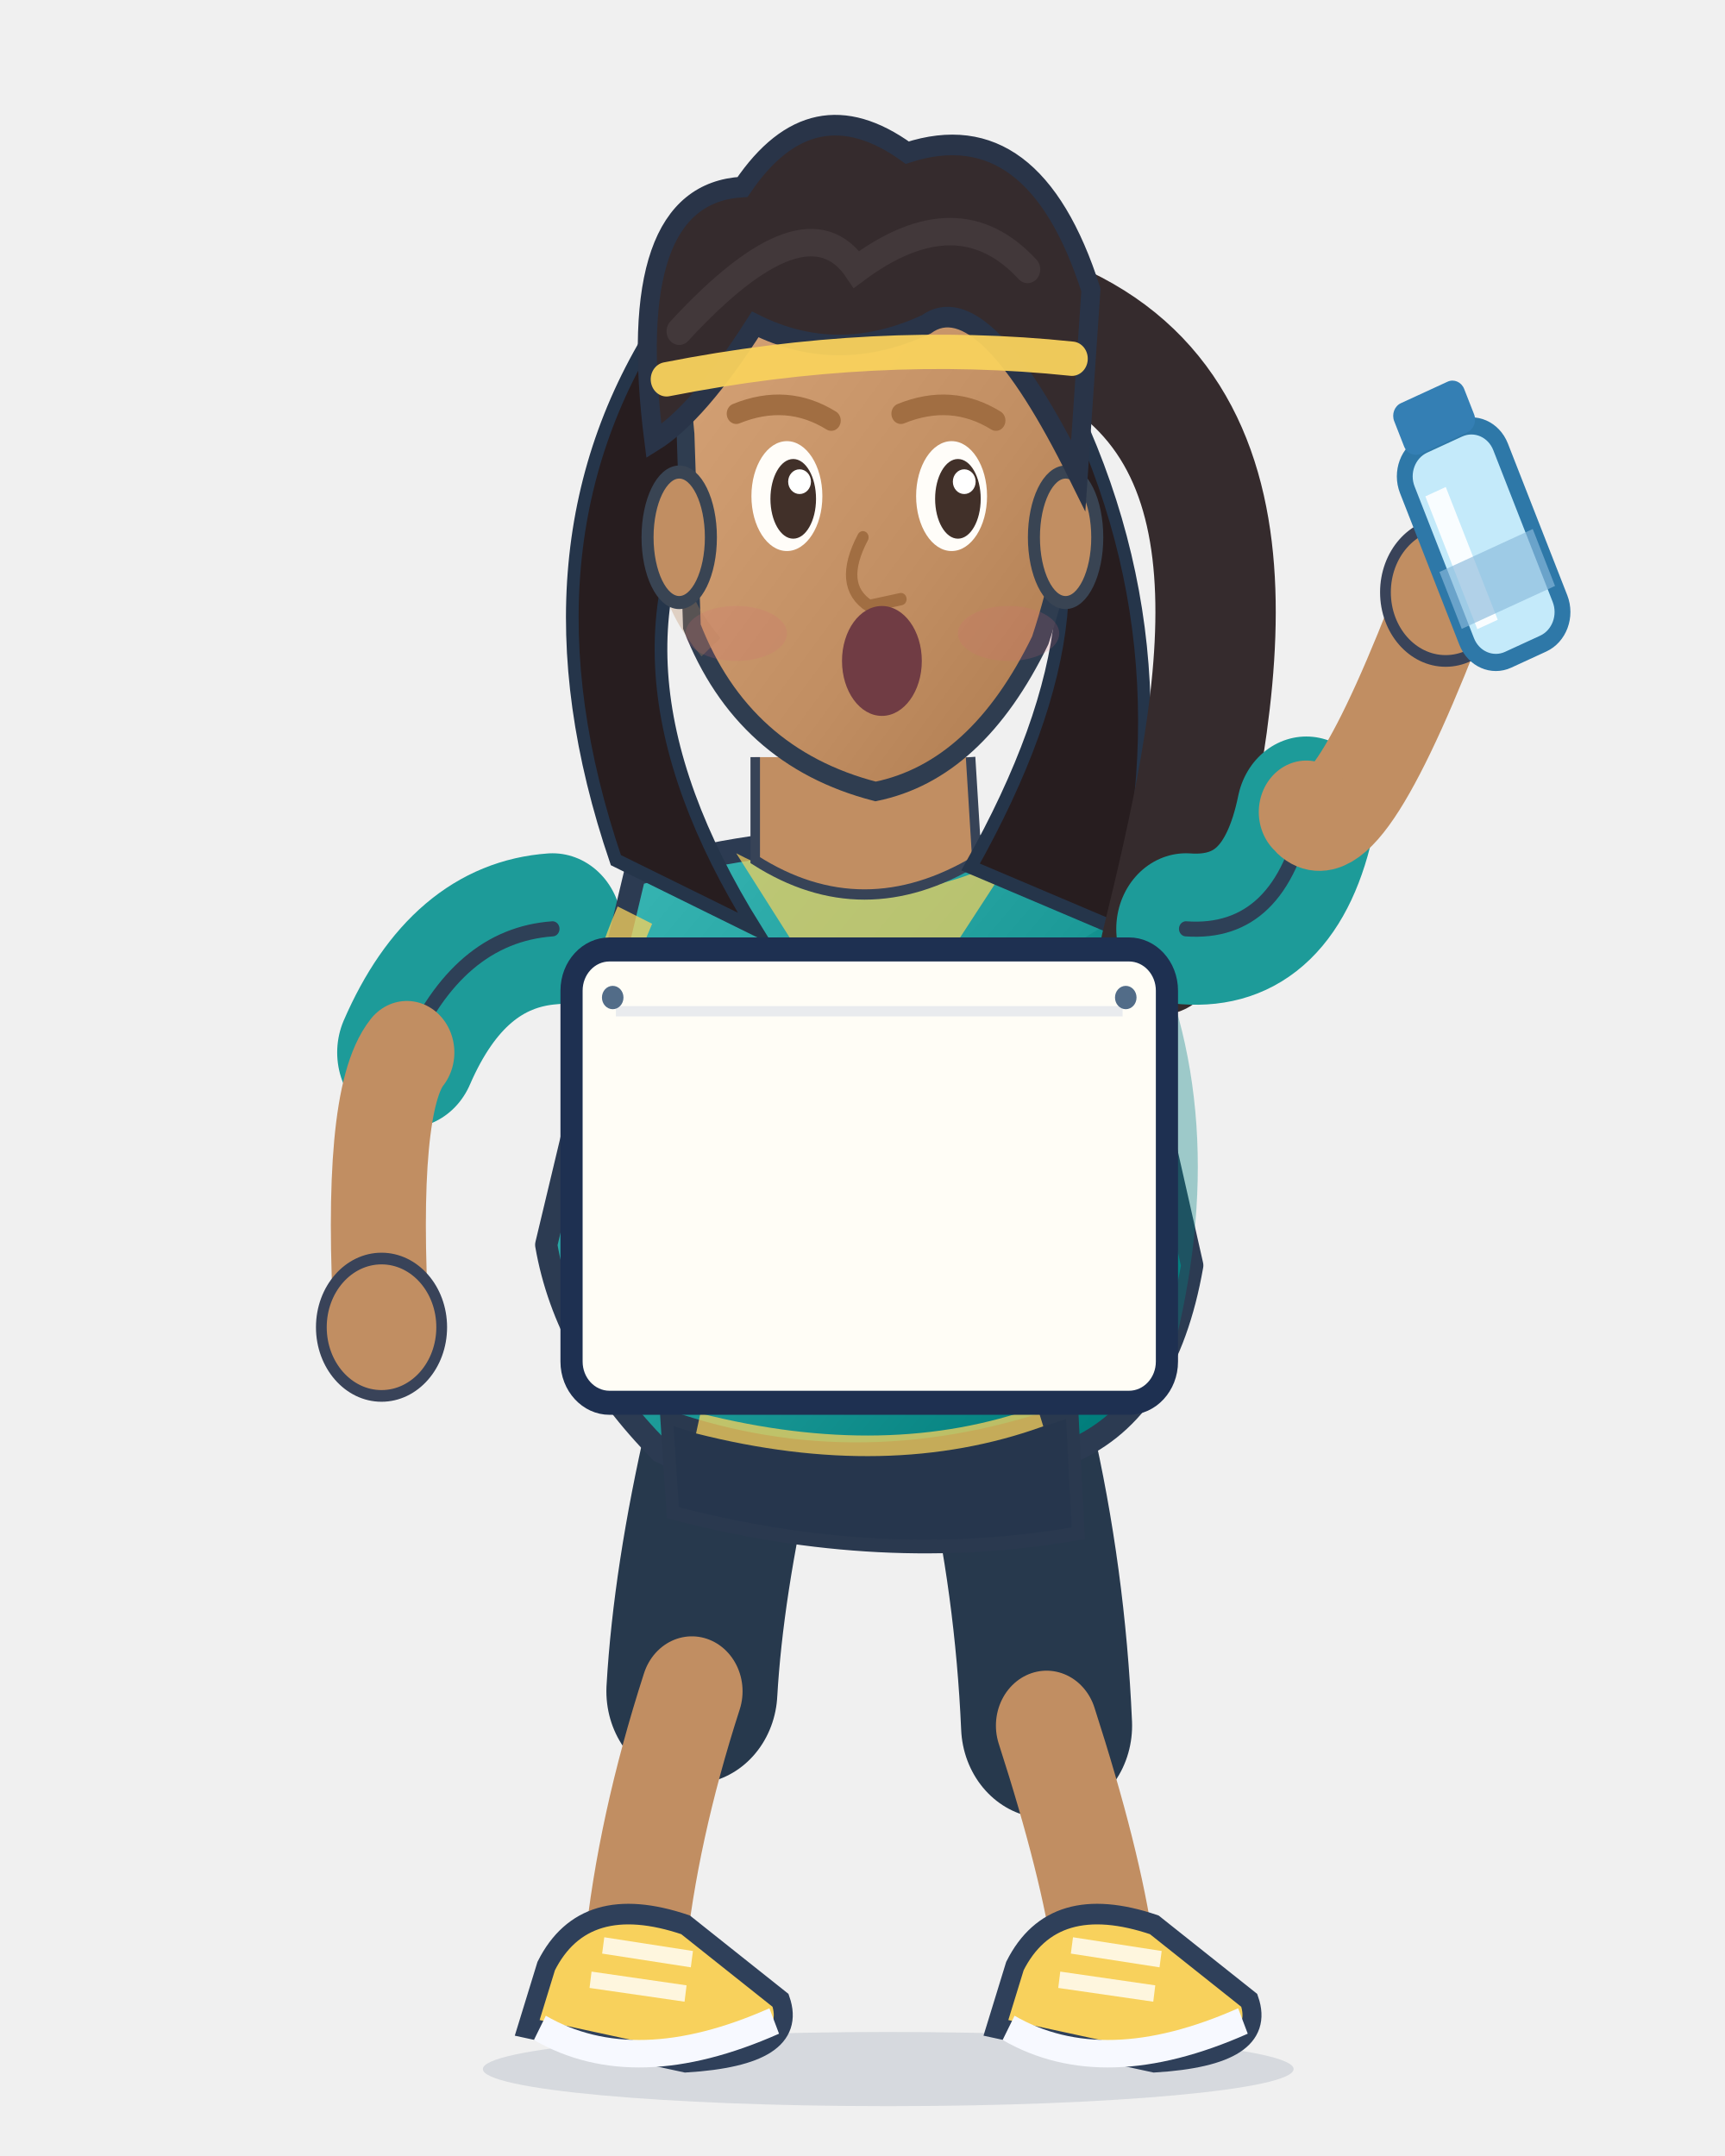
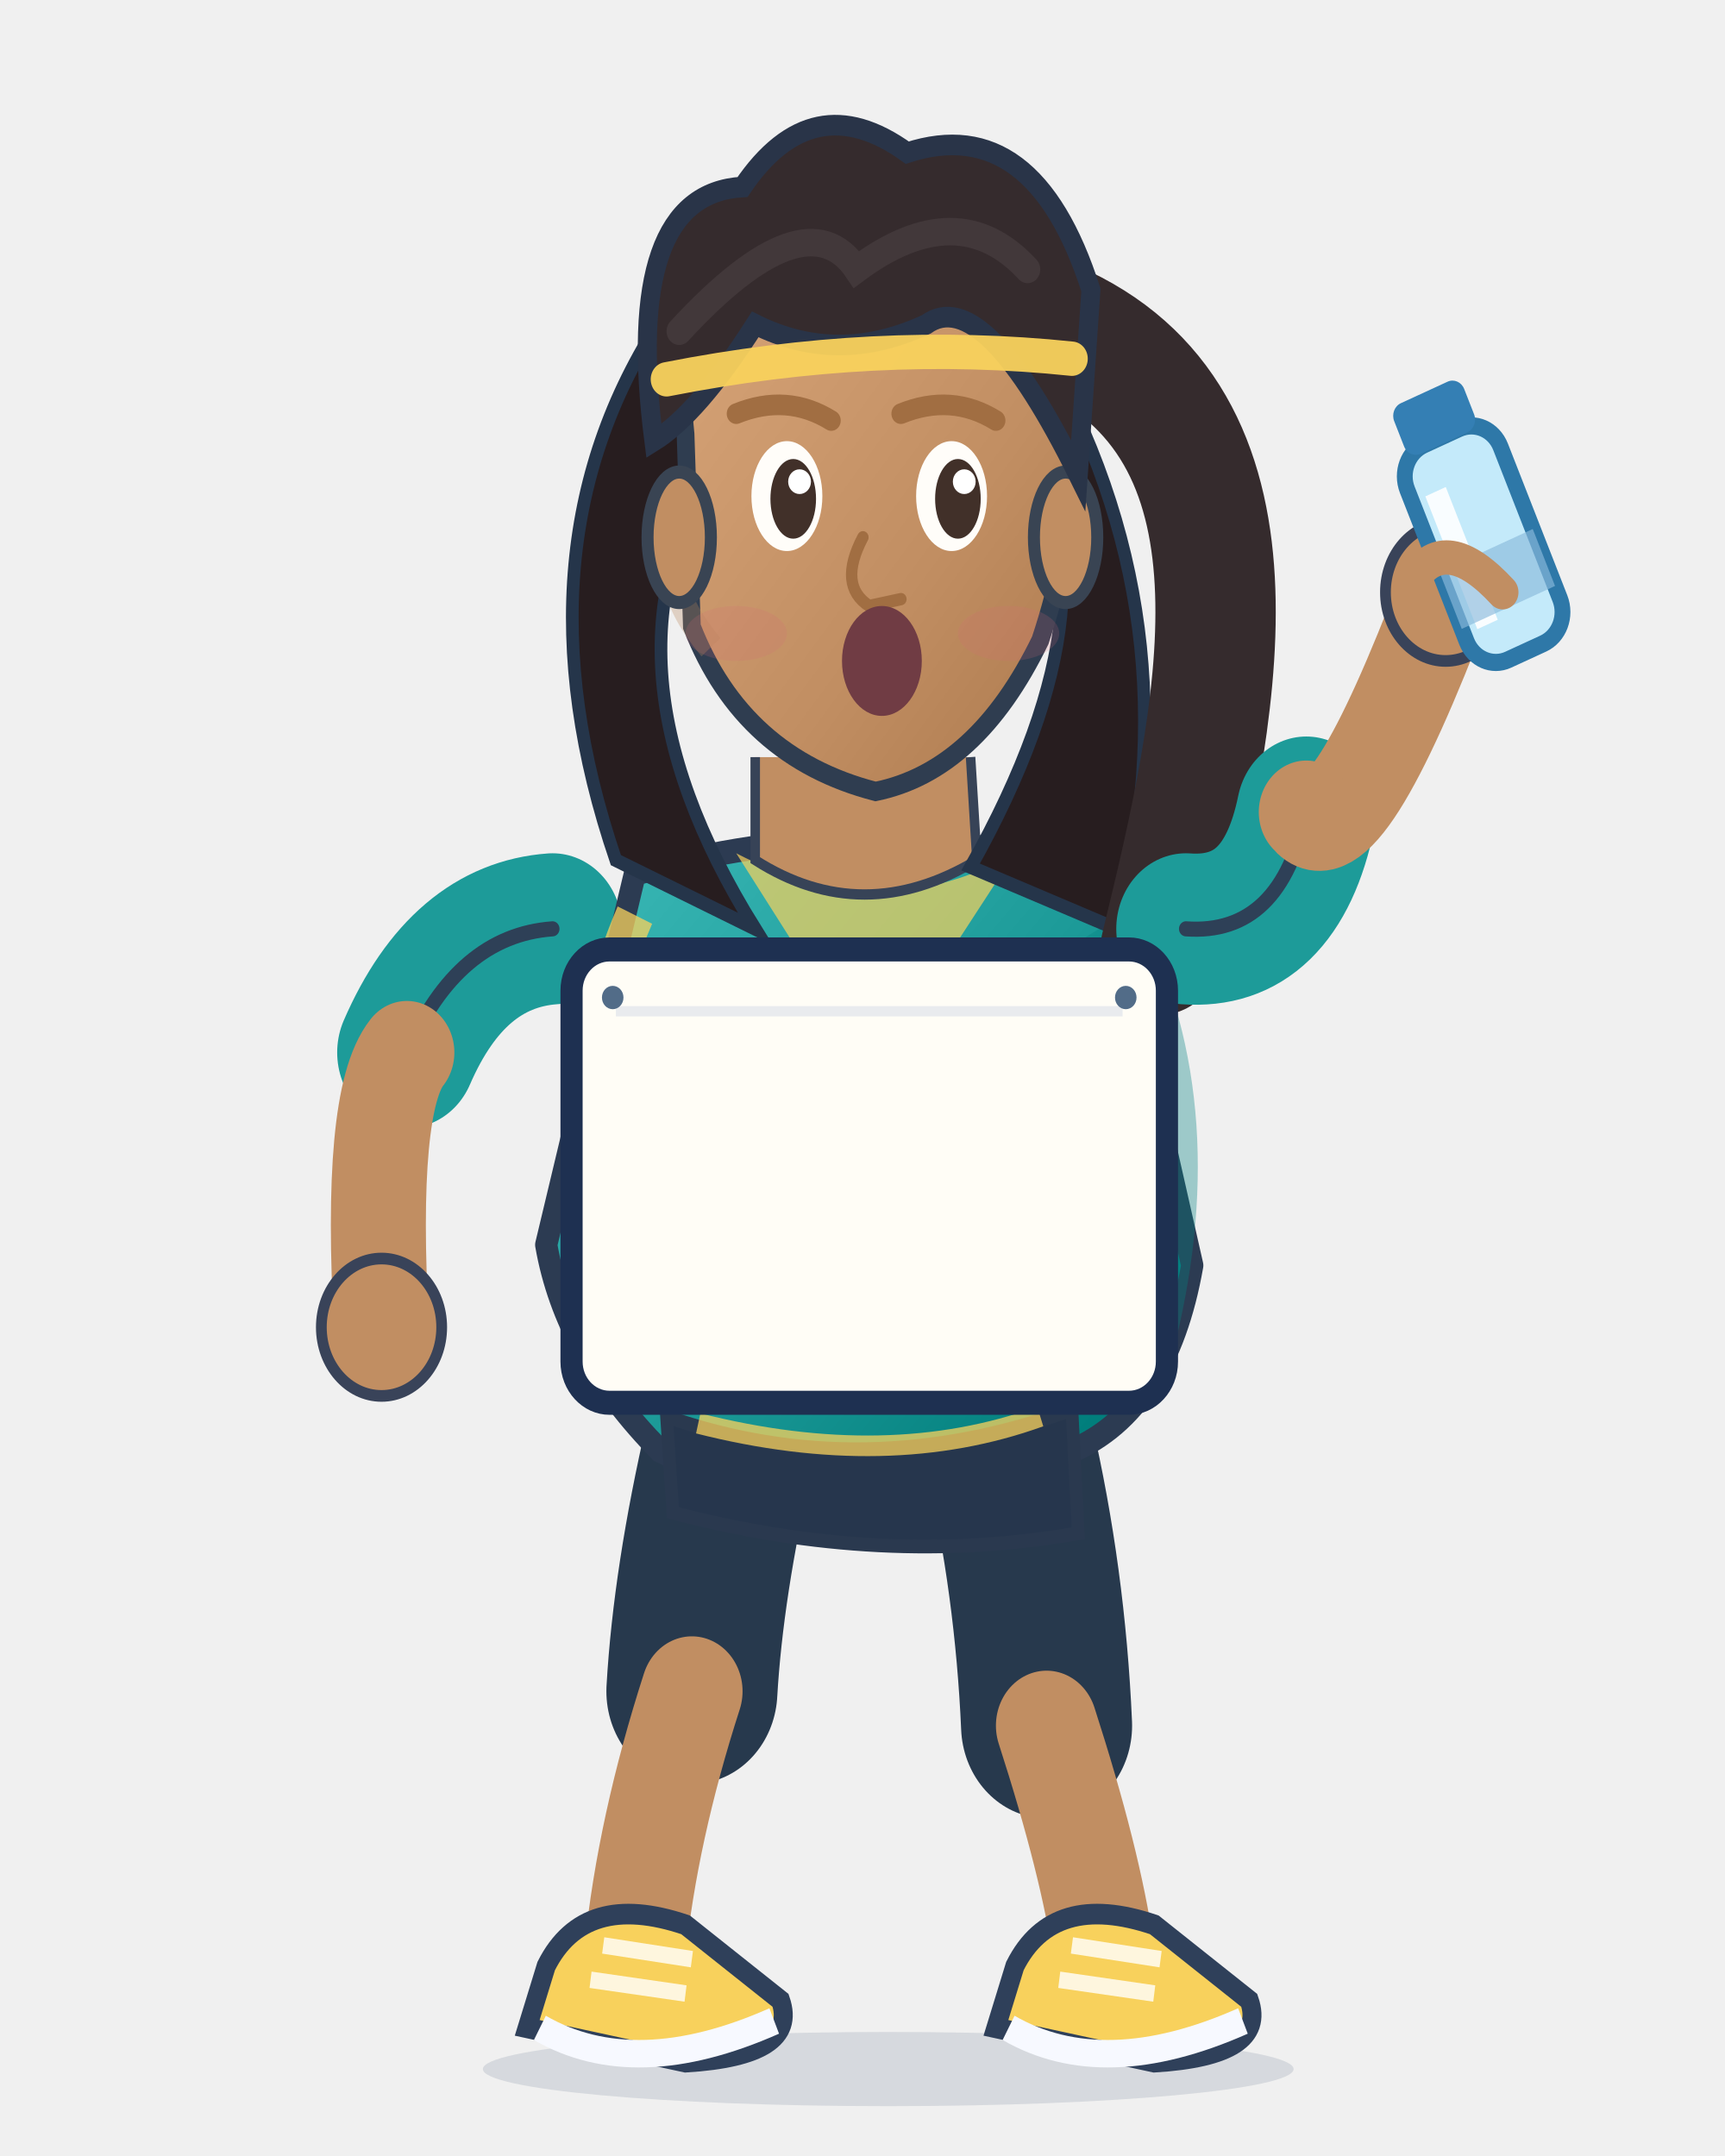
<svg xmlns="http://www.w3.org/2000/svg" width="256" height="320" viewBox="0 0 256 320" role="img" aria-label="SnackDash original adult runner body_13 receive">
  <defs>
    <linearGradient id="skin_12" x1="0" y1="0" x2=".9" y2="1">
      <stop offset="0" stop-color="#d9a67a" />
      <stop offset=".65" stop-color="#c18e62" />
      <stop offset="1" stop-color="#af7c50" />
    </linearGradient>
    <linearGradient id="shirt_12" x1="0" y1="0" x2=".94" y2=".8">
      <stop offset="0" stop-color="#3cbab8" />
      <stop offset=".56" stop-color="#1D9B99" />
      <stop offset="1" stop-color="#007d7b" />
    </linearGradient>
  </defs>
  <g id="character_anchor" transform="translate(129 302) scale(0.94 1.0195) translate(-129 -302)">
    <ellipse cx="132" cy="307" rx="64" ry="5.4" fill="#273F61" opacity=".13" />
    <g id="legs">
      <g id="leg_left">
        <path d="M107 216 Q102 236 101 252" stroke="#27394D" stroke-width="27" stroke-linecap="round" fill="none" />
        <path d="M101 252 Q94 272 92 290" stroke="#c18e62" stroke-width="16" stroke-linecap="round" fill="none" />
        <g>
          <path d="M78 292 Q84 281 100 286 L115 297 Q118 305 100 306 L75 301Z" fill="#F8D15C" stroke="#2F405A" stroke-width="3" />
          <path d="M77 301 Q92 309 114 300" stroke="#F7F9FF" stroke-width="4" fill="none" />
          <path d="M85 294 L100 296 M87 289 L101 291" stroke="#FFFDF4" stroke-width="2.4" opacity=".85" />
        </g>
      </g>
      <g id="leg_right">
        <path d="M151 216 Q156 236 157 257" stroke="#27394D" stroke-width="27" stroke-linecap="round" fill="none" />
        <path d="M157 257 Q164 277 166 290" stroke="#c18e62" stroke-width="16" stroke-linecap="round" fill="none" />
        <g>
          <path d="M152 292 Q158 281 174 286 L189 297 Q192 305 174 306 L149 301Z" fill="#F8D15C" stroke="#2F405A" stroke-width="3" />
          <path d="M151 301 Q166 309 188 300" stroke="#F7F9FF" stroke-width="4" fill="none" />
          <path d="M159 294 L174 296 M161 289 L175 291" stroke="#FFFDF4" stroke-width="2.4" opacity=".85" />
        </g>
      </g>
    </g>
    <g id="arm_left">
      <path d="M79 141 Q64 142 56 159" stroke="#1D9B99" stroke-width="22" stroke-linecap="round" fill="none" />
      <path d="M79 141 Q64 142 56 159" stroke="#2E4057" stroke-width="2.2" stroke-linecap="round" fill="none" />
      <path d="M56 159 Q50 166 52 199" stroke="#c18e62" stroke-width="15" stroke-linecap="round" fill="none" />
      <ellipse cx="52" cy="199" rx="9.5" ry="10" fill="#c18e62" stroke="#394359" stroke-width="1.7" />
    </g>
    <g id="torso">
      <path d="M92 133 Q129 123 166 133 L180 190 Q176 211 161 217 Q129 231 96 217 Q81 203 78 187Z" fill="url(#shirt_12)" stroke="#2C3B52" stroke-width="3.5" stroke-linejoin="round" />
      <path d="M92 139 Q79 167 88 201" stroke="#F8D15C" stroke-width="6" opacity=".75" fill="none" />
      <path d="M167 140 Q182 166 173 200" stroke="#048280" stroke-width="9" opacity=".35" fill="none" />
      <path d="M108 130 L119 146 L140 147 L152 130 Q131 141 108 130Z" fill="#F8D15C" opacity=".7" />
      <path d="M114 129 Q128 139 144 129" stroke="#2B3D50" stroke-width="3" fill="none" />
      <path d="M97 212 Q128 222 161 211 L162 229 Q131 234 98 226Z" fill="#26364D" stroke="#2A394F" stroke-width="2" />
      <path d="M102 213 Q132 220 156 212" stroke="#F8D15C" stroke-width="3" fill="none" opacity=".75" />
      <path d="M111 116 L111 131 Q128 141 146 131 L145 116" fill="#c18e62" stroke="#374357" stroke-width="1.5" />
    </g>
    <g id="hair_back">
      <path d="M97 51 Q72 85 89 131 L111 141 Q84 101 106 72 M156 56 Q181 96 168 141 L145 132 Q170 91 152 68Z" fill="#271d1f" stroke="#25354A" stroke-width="2" />
      <path d="M160 54 C194 69 184 110 175 144" stroke="#352B2D" stroke-width="19" fill="none" stroke-linecap="round" />
    </g>
    <g id="face">
      <path d="M100 69 Q97 43 119 36 Q143 32 158 53 Q165 74 156 99 Q146 118 130 121 Q109 116 101 97Z" fill="url(#skin_12)" stroke="#2F3D50" stroke-width="2.8" />
      <path d="M106 60 Q112 48 120 45" stroke="#d8a579" stroke-width="4" opacity=".4" fill="none" />
      <path d="M100 83 Q95 90 104 100" stroke="#b88559" stroke-width="4" opacity=".3" fill="none" />
      <ellipse cx="99" cy="84" rx="5" ry="9.5" fill="#c18e62" stroke="#394453" stroke-width="1.9" />
      <ellipse cx="160" cy="84" rx="5" ry="9.5" fill="#c18e62" stroke="#394453" stroke-width="1.9" />
      <path d="M108 66 Q116 63 123 67" fill="none" stroke="#a16e42" stroke-width="3" stroke-linecap="round" />
      <ellipse cx="116" cy="78" rx="5.6" ry="8" fill="#FFFDF9" />
      <ellipse cx="117" cy="78.4" rx="3.6" ry="5.8" fill="#413029" />
      <circle cx="118" cy="75.9" r="1.8" fill="white" />
      <path d="M134 66 Q142 63 149 67" fill="none" stroke="#a16e42" stroke-width="3" stroke-linecap="round" />
      <ellipse cx="142" cy="78" rx="5.6" ry="8" fill="#FFFDF9" />
      <ellipse cx="143" cy="78.4" rx="3.6" ry="5.8" fill="#413029" />
      <circle cx="144" cy="75.9" r="1.8" fill="white" />
      <path d="M128 84 Q124 91 129 94 L134 93" stroke="#a16e42" stroke-width="1.8" fill="none" stroke-linecap="round" />
      <ellipse cx="108" cy="98" rx="8" ry="4" fill="#D56876" opacity=".18" />
      <ellipse cx="151" cy="98" rx="8" ry="4" fill="#D56876" opacity=".18" />40s<ellipse cx="131" cy="102" rx="6.3" ry="8" fill="#703C44" />
    </g>
    <g id="hair" stroke-linecap="round">
      <path d="M95 70 Q90 34 109 33 Q120 18 135 28 Q155 22 164 48 L162 75 Q147 47 138 53 Q124 59 111 53 Q102 66 95 70Z" fill="#352B2D" stroke="#293448" stroke-width="3" />
      <path d="M99 54 Q119 34 127 45 Q143 34 154 45" stroke="#514749" stroke-width="4" opacity=".45" fill="none" />
      <path d="M97 61 Q130 55 161 58" stroke="#F8D15C" stroke-width="5" fill="none" opacity=".95" />
    </g>
    <g id="arm_right">
      <path d="M179 141 Q194 142 198 124" stroke="#1D9B99" stroke-width="22" stroke-linecap="round" fill="none" />
      <path d="M179 141 Q194 142 198 124" stroke="#2E4057" stroke-width="2.2" stroke-linecap="round" fill="none" />
      <path d="M198 124 Q204 131 220 92" stroke="#c18e62" stroke-width="15" stroke-linecap="round" fill="none" />
      <ellipse cx="220" cy="92" rx="9.5" ry="10" fill="#c18e62" stroke="#394359" stroke-width="1.7" />
    </g>
    <g id="bib_blank" data-bib-rect="82,144,94,66">
      <rect id="bib_mask" x="82" y="144" width="94" height="66" rx="6" fill="#FFFDF6" stroke="#1E3051" stroke-width="3.5" />
      <path d="M89 153 H169" stroke="#D9DFE9" stroke-width="1.5" opacity=".58" />
      <circle cx="88.5" cy="151" r="1.7" fill="#526C88" />
      <circle cx="169.5" cy="151" r="1.7" fill="#526C88" />
    </g>
    <g id="accessories">
      <g id="received_supply" transform="translate(226 85) rotate(-23)">
        <rect x="-8" y="-17" width="16" height="34" rx="5" fill="#C4EAFA" stroke="#2E78A8" stroke-width="2.5" />
        <rect x="-6" y="-24" width="12" height="8" rx="2" fill="#347FB4" />
        <path d="M-4 -10 V11" stroke="#FFFFFF" stroke-width="3.5" opacity=".9" />
        <rect x="-8" y="1" width="16" height="9" fill="#8ABADB" opacity=".65" />
      </g>
-       <path id="grip_foreground" d="M215 88 Q221 79 230 91" fill="none" stroke="#000000" stroke-width="0" opacity="0" />
+       <path id="grip_foreground" d="M215 90 Q220 83 229 92" fill="none" stroke="#c18e62" stroke-width="5" stroke-linecap="round" />
    </g>
  </g>
</svg>
